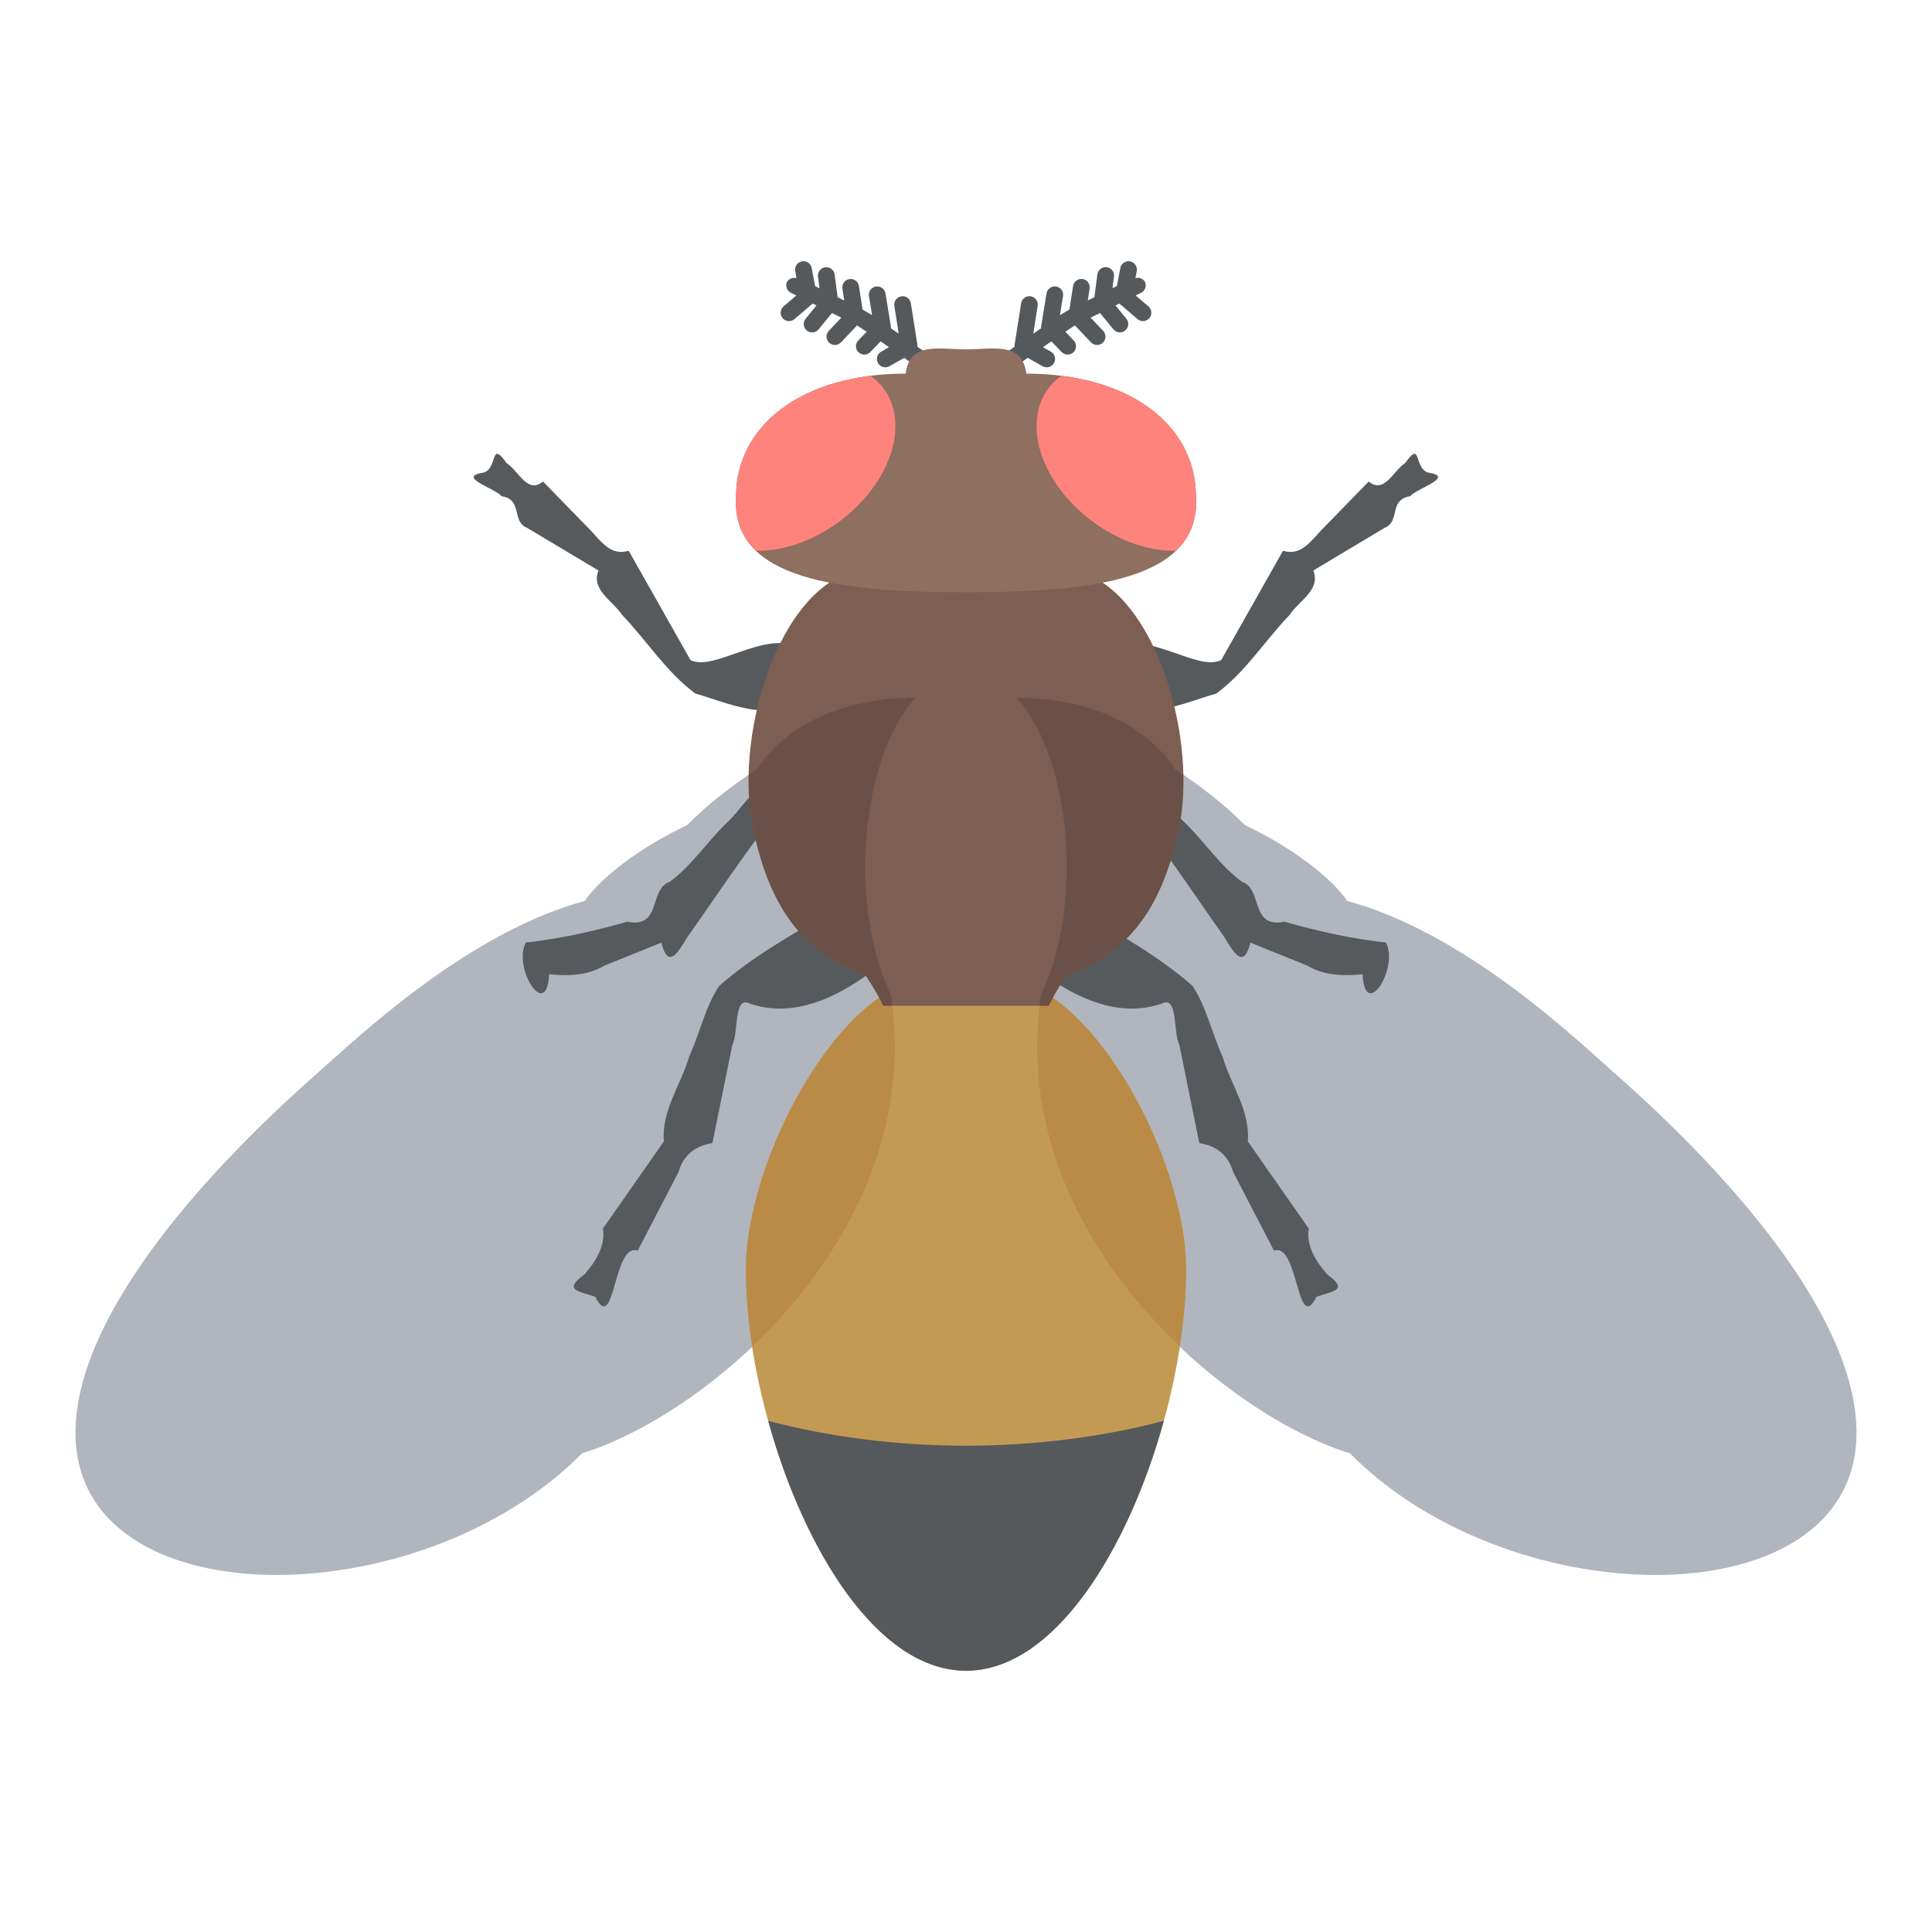
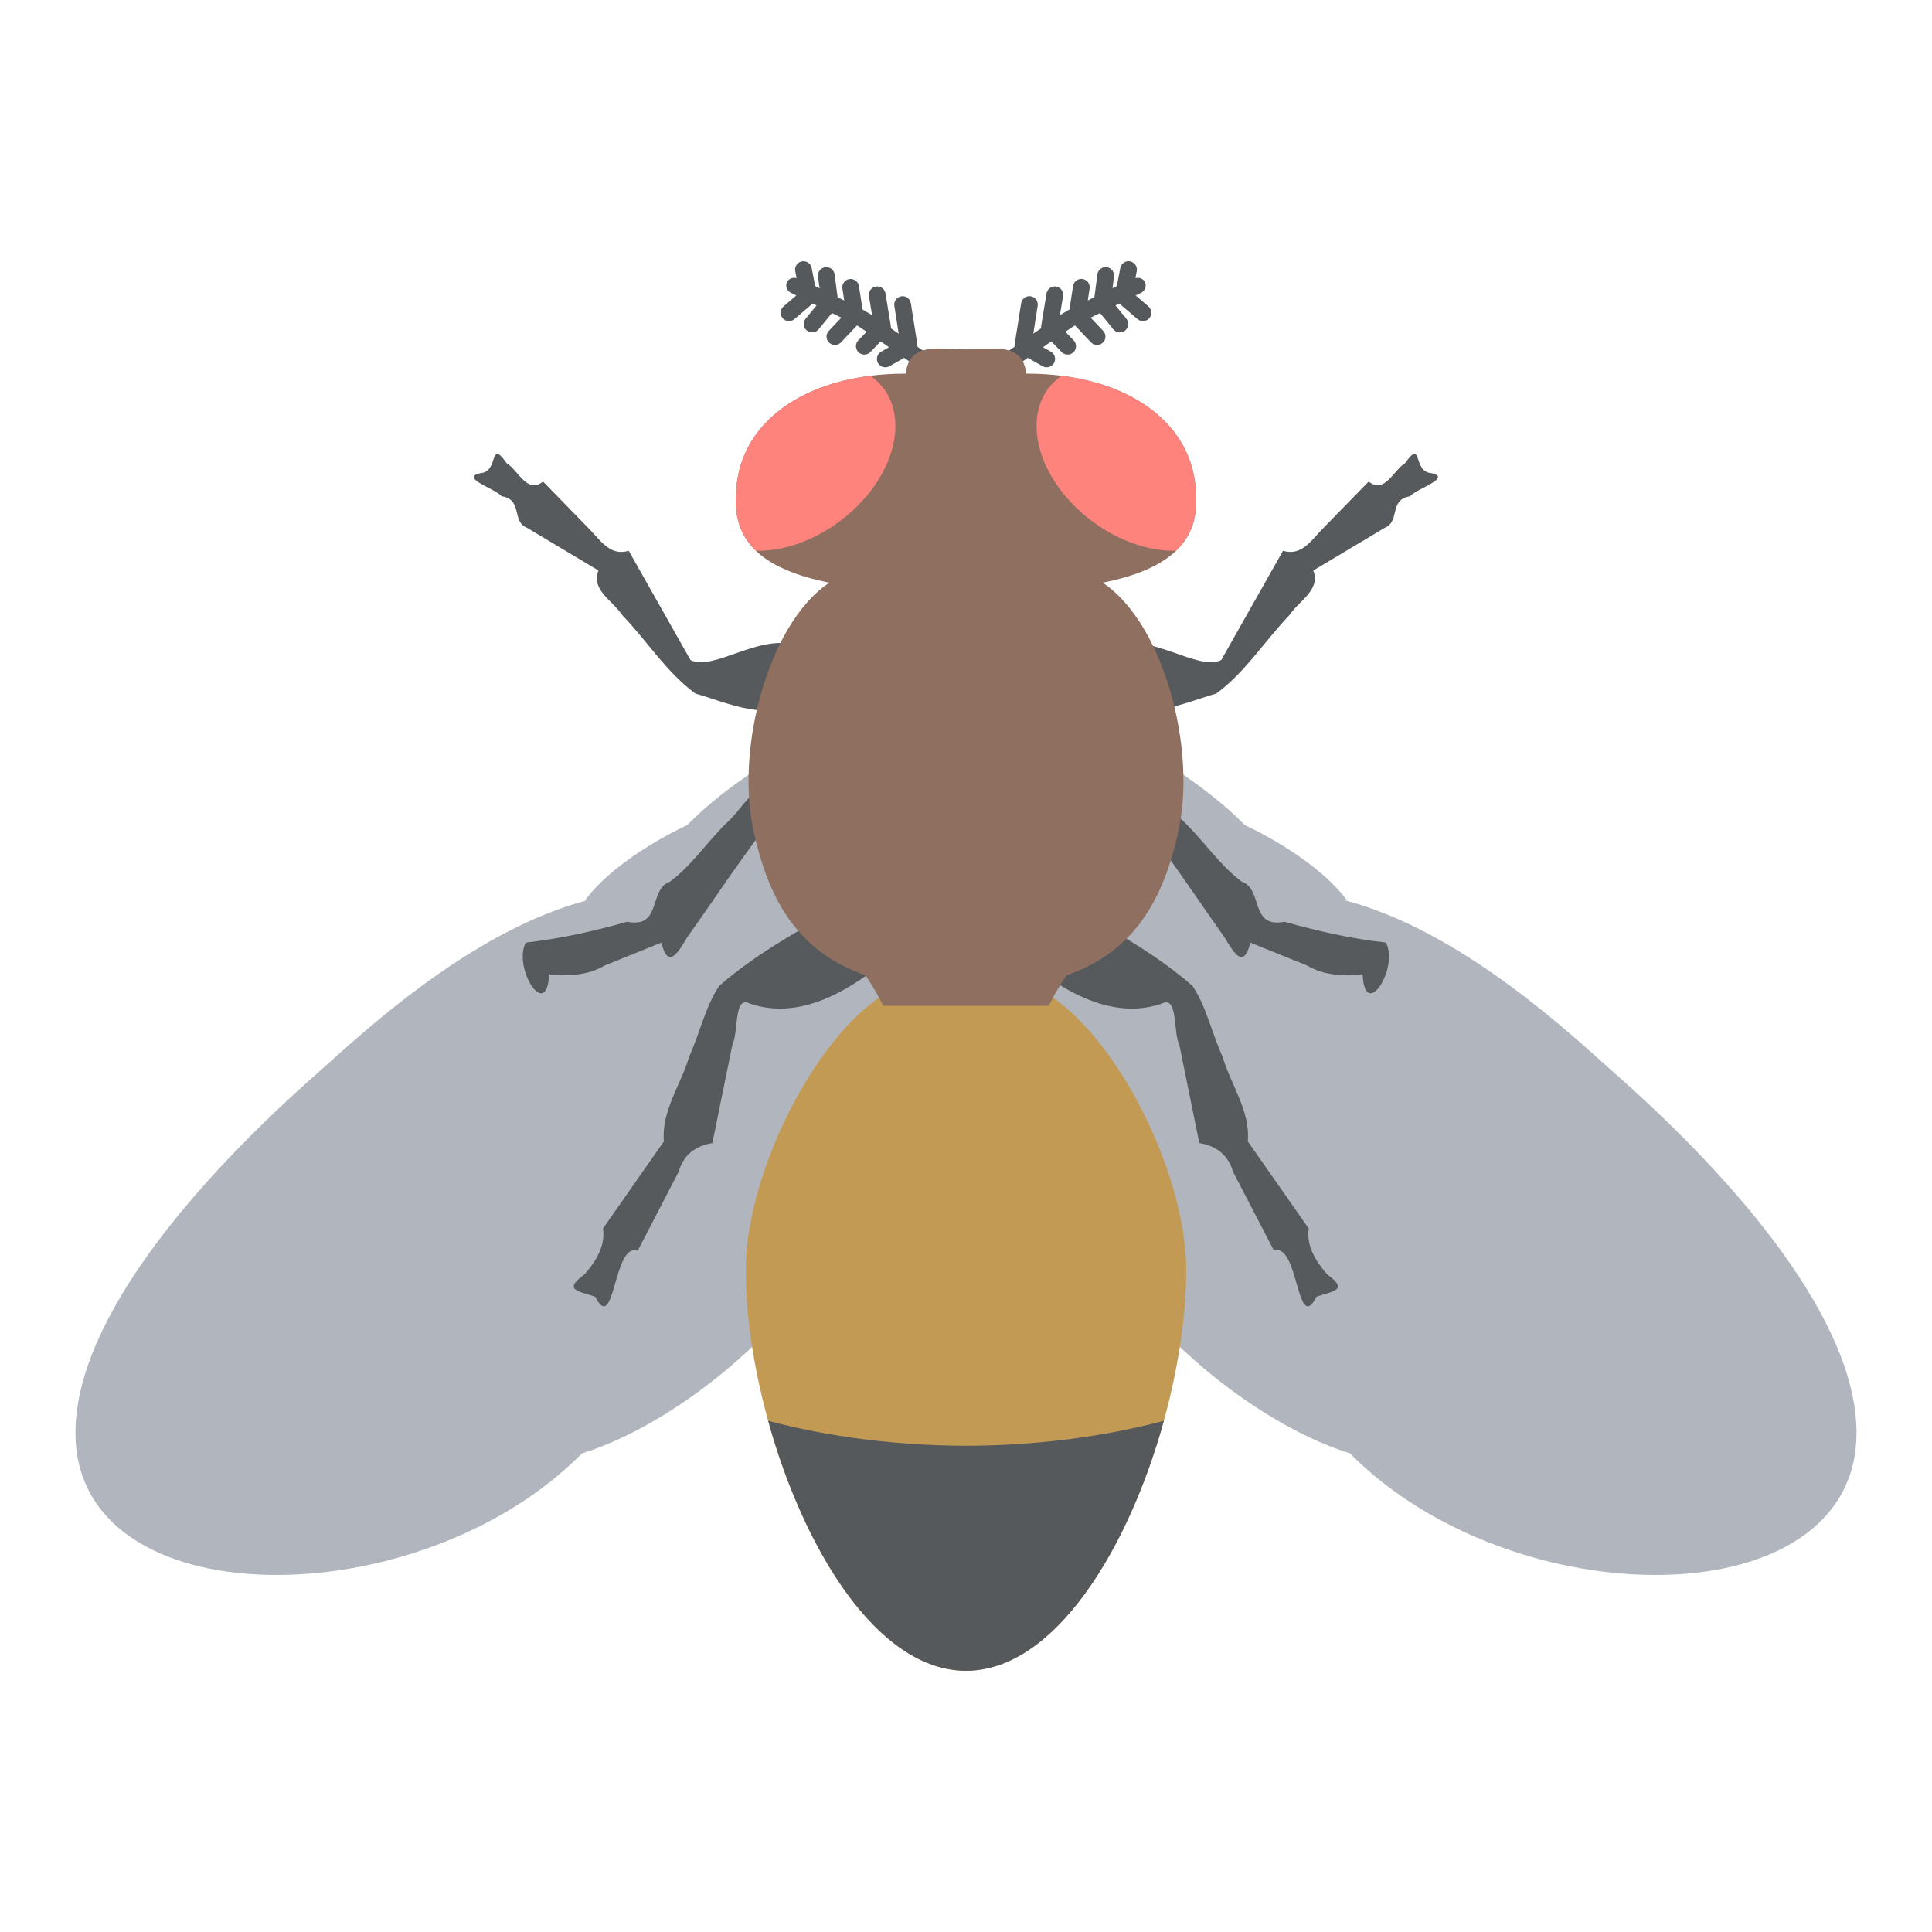
<svg xmlns="http://www.w3.org/2000/svg" version="1.1" viewBox="0 0 192 192" xml:space="preserve" id="svg4">
  <defs id="defs8" />
  <g id="g2342" transform="matrix(2.113062,0,0,2.113062,-110.8315,-110.0018)" style="stroke-width:0.473">
    <path id="path5771" style="display:inline;fill:#b1b5bd;fill-opacity:1;stroke:none;stroke-width:0.492;stroke-linecap:round;stroke-linejoin:round;stroke-opacity:1;stop-color:#000000" d="m 115.621,94.379 c 5.641,1.447 10.917,6.521 12.791,8.174 5.73,5.053 11.344,11.597 11.352,16.88 0.014,8.775 -16.146,8.744 -23.824,0.977 -6.009,-1.856 -16.218,-10.461 -14.523,-21.571 2.072,-4.361 1.331,-11.292 -1.157,-13.951 3.052,-0.042 5.963,1.072 7.444,3.337 1.251,0.826 2.369,1.696 3.287,2.633 2.287,1.097 3.996,2.421 4.816,3.555 z m -35.478,0 c -5.641,1.447 -10.917,6.521 -12.791,8.174 -5.73,5.053 -11.344,11.597 -11.352,16.88 -0.014,8.775 16.146,8.744 23.824,0.977 6.009,-1.856 16.218,-10.461 14.523,-21.571 -2.072,-4.361 -1.331,-11.292 1.157,-13.951 -3.052,-0.042 -5.963,1.072 -7.444,3.337 -1.251,0.826 -2.369,1.696 -3.287,2.633 -2.287,1.097 -3.996,2.421 -4.816,3.555 z" />
    <path style="display:inline;fill:#c39a54;fill-opacity:1;stroke:none;stroke-width:0.492;stroke-linecap:round;stroke-linejoin:round;stop-color:#000000" d="m 99.605,98.121 c 3.99,0 8.634,8.269 8.634,13.671 0,7.466 -4.486,18.843 -10.357,18.843 -5.87,0 -10.357,-11.377 -10.357,-18.843 0,-5.401 4.644,-13.671 8.634,-13.671 z" id="path4189" />
    <path id="path4969" style="display:inline;fill:#56595b;fill-opacity:1;stroke:none;stroke-width:0.492;stroke-linecap:round;stroke-linejoin:round;stop-color:#000000" d="m 107.187,118.881 c -2.879,0.763 -6.067,1.165 -9.304,1.172 -3.237,-0.007 -6.425,-0.409 -9.304,-1.172 1.66,6.006 5.132,11.754 9.304,11.754 4.173,0 7.644,-5.748 9.304,-11.754 z" />
    <path style="display:inline;fill:#575a5c;fill-opacity:1;stroke:none;stroke-width:0.492;stroke-linecap:round;stroke-linejoin:round;stop-color:#000000" d="m 104.887,82.433 c 1.694,-0.63 3.907,1.212 4.999,0.668 0.968,-1.713 1.937,-3.427 2.905,-5.14 0.84,0.254 1.286,-0.424 1.792,-0.96 0.746,-0.765 1.492,-1.531 2.238,-2.296 0.742,0.608 1.153,-0.515 1.712,-0.864 0.831,-1.179 0.357,0.389 1.2,0.464 1.084,0.21 -0.669,0.732 -0.964,1.093 -1.011,0.149 -0.454,1.195 -1.196,1.484 -1.119,0.669 -2.238,1.338 -3.357,2.007 0.359,0.92 -0.673,1.414 -1.113,2.089 -1.168,1.215 -2.093,2.709 -3.455,3.703 -1.167,0.303 -4.059,1.63 -4.361,-0.059 -0.133,-0.73 -0.267,-1.46 -0.4,-2.189 z" id="path2561" />
    <path style="display:inline;fill:#575a5c;fill-opacity:1;stroke:none;stroke-width:0.492;stroke-linecap:round;stroke-linejoin:round;stop-color:#000000" d="m 117.631,96.389 c 0.63,1.185 -0.989,3.737 -1.096,1.49 -0.914,0.088 -1.809,0.065 -2.62,-0.416 -0.886,-0.357 -1.772,-0.715 -2.657,-1.072 -0.308,1.239 -0.755,0.532 -1.206,-0.232 -1.88,-2.657 -3.641,-5.405 -5.836,-7.821 0.51,0.07 1.412,0.393 2.073,0.56 0.795,0.372 1.251,1.29 1.912,1.876 0.904,0.888 1.646,2.007 2.652,2.749 1.014,0.344 0.363,2.213 2.007,1.885 1.564,0.442 3.155,0.802 4.772,0.98 z" id="path2559" />
    <path style="display:inline;fill:#575a5c;fill-opacity:1;stroke:none;stroke-width:0.492;stroke-linecap:round;stroke-linejoin:round;stop-color:#000000" d="m 99.958,96.648 c 1.93,1.625 4.464,3.505 7.121,2.616 0.793,-0.43 0.533,1.349 0.839,1.94 0.312,1.538 0.625,3.075 0.937,4.613 0.804,0.133 1.358,0.555 1.587,1.35 0.642,1.237 1.283,2.474 1.925,3.711 1.161,-0.409 1.064,4.009 1.999,2.166 0.775,-0.267 1.546,-0.295 0.502,-1.051 -0.517,-0.593 -0.995,-1.338 -0.867,-2.157 -0.955,-1.366 -1.91,-2.732 -2.865,-4.098 0.124,-1.43 -0.801,-2.663 -1.192,-3.997 -0.498,-1.087 -0.755,-2.338 -1.41,-3.318 -2.233,-1.955 -4.957,-3.204 -7.467,-4.75 -0.369,0.991 -0.739,1.982 -1.108,2.974 z" id="path2557" />
    <path style="display:inline;fill:#575a5c;fill-opacity:1;stroke:none;stroke-width:0.492;stroke-linecap:round;stroke-linejoin:round;stop-color:#000000" d="m 89.924,82.433 c -1.694,-0.63 -3.907,1.212 -4.999,0.668 -0.968,-1.713 -1.937,-3.427 -2.905,-5.14 -0.84,0.254 -1.286,-0.424 -1.792,-0.96 -0.746,-0.765 -1.492,-1.531 -2.238,-2.296 -0.742,0.608 -1.153,-0.515 -1.712,-0.864 -0.831,-1.179 -0.357,0.389 -1.2,0.464 -1.084,0.21 0.669,0.732 0.964,1.093 1.011,0.149 0.454,1.195 1.196,1.484 1.119,0.669 2.238,1.338 3.357,2.007 -0.359,0.92 0.673,1.414 1.113,2.089 1.168,1.215 2.093,2.709 3.455,3.703 1.167,0.303 4.059,1.63 4.361,-0.059 0.133,-0.73 0.267,-1.46 0.4,-2.189 z" id="path2555" />
    <path style="display:inline;fill:#575a5c;fill-opacity:1;stroke:none;stroke-width:0.492;stroke-linecap:round;stroke-linejoin:round;stop-color:#000000" d="m 77.18,96.389 c -0.63,1.185 0.989,3.737 1.096,1.49 0.914,0.088 1.809,0.065 2.62,-0.416 0.886,-0.357 1.772,-0.715 2.657,-1.072 0.308,1.239 0.755,0.532 1.206,-0.232 1.88,-2.657 3.641,-5.405 5.836,-7.821 -0.51,0.07 -1.412,0.393 -2.073,0.56 -0.795,0.372 -1.251,1.29 -1.912,1.876 -0.904,0.888 -1.646,2.007 -2.652,2.749 -1.014,0.344 -0.363,2.213 -2.007,1.885 -1.564,0.442 -3.155,0.802 -4.772,0.98 z" id="path2553" />
    <path style="display:inline;fill:#575a5c;fill-opacity:1;stroke:none;stroke-width:0.492;stroke-linecap:round;stroke-linejoin:round;stop-color:#000000" d="m 94.852,96.648 c -1.93,1.625 -4.464,3.505 -7.121,2.616 -0.793,-0.43 -0.533,1.349 -0.839,1.94 -0.312,1.538 -0.625,3.075 -0.937,4.613 -0.804,0.133 -1.358,0.555 -1.587,1.35 -0.642,1.237 -1.283,2.474 -1.925,3.711 -1.161,-0.409 -1.064,4.009 -1.999,2.166 -0.775,-0.267 -1.546,-0.295 -0.502,-1.051 0.517,-0.593 0.995,-1.338 0.867,-2.157 0.955,-1.366 1.91,-2.732 2.865,-4.098 -0.124,-1.43 0.801,-2.663 1.192,-3.997 0.498,-1.087 0.755,-2.338 1.41,-3.318 2.233,-1.955 4.957,-3.204 7.467,-4.75 0.369,0.991 0.739,1.982 1.108,2.974 z" id="path5375" />
    <path id="path2302" style="display:inline;fill:#8e6f60;fill-opacity:1;stroke:none;stroke-width:0.492;stroke-linecap:round;stroke-linejoin:round;stop-color:#000000" d="m 92.108,79.109 c -3.258,1.375 -5.101,7.768 -4.245,11.888 0.722,3.477 2.177,5.845 5.29,6.929 0.313,0.467 0.602,0.941 0.836,1.434 h 7.787 c 0.234,-0.493 0.524,-0.967 0.837,-1.434 3.113,-1.084 4.566,-3.452 5.288,-6.929 0.856,-4.119 -0.986,-10.513 -4.244,-11.888 z" />
-     <path id="path2455" style="display:inline;mix-blend-mode:overlay;fill:#000000;fill-opacity:0.15;stroke:none;stroke-width:0.492;stroke-linecap:round;stroke-linejoin:round;stop-color:#000000" d="m 92.108,79.109 c -3.258,1.375 -5.101,7.768 -4.245,11.888 0.722,3.477 2.177,5.845 5.29,6.929 0.313,0.467 0.602,0.941 0.836,1.434 h 7.787 c 0.234,-0.493 0.524,-0.967 0.837,-1.434 3.113,-1.084 4.566,-3.452 5.288,-6.929 0.856,-4.119 -0.986,-10.513 -4.244,-11.888 z" />
    <path id="path5177" style="color:#000000;fill:#56595b;stroke-width:0.492;stroke-linecap:round;stroke-linejoin:round;-inkscape-stroke:none" d="m 105.601,64.351 a 0.394,0.394 0 0 1 0.312,0.46 l -0.063,0.329 a 0.394,0.394 0 0 1 0.454,0.182 0.394,0.394 0 0 1 -0.208,0.517 c -0.08,0.034 -0.154,0.081 -0.234,0.115 l 0.6,0.514 a 0.394,0.394 0 0 1 0.042,0.555 0.394,0.394 0 0 1 -0.555,0.043 l -0.856,-0.732 c -0.061,0.028 -0.119,0.061 -0.18,0.089 l 0.511,0.625 a 0.394,0.394 0 0 1 -0.057,0.555 0.394,0.394 0 0 1 -0.554,-0.057 l -0.626,-0.765 c -0.146,0.074 -0.297,0.14 -0.442,0.217 l 0.588,0.62 a 0.394,0.394 0 0 1 -0.015,0.557 0.394,0.394 0 0 1 -0.557,-0.015 l -0.754,-0.796 c -0.158,0.09 -0.299,0.202 -0.454,0.295 l 0.394,0.409 a 0.394,0.394 0 0 1 -0.011,0.557 0.394,0.394 0 0 1 -0.557,-0.011 l -0.482,-0.5 c -0.134,0.088 -0.261,0.183 -0.392,0.274 l 0.368,0.208 a 0.394,0.394 0 0 1 0.149,0.537 0.394,0.394 0 0 1 -0.535,0.149 l -0.7,-0.395 c -0.243,0.185 -0.521,0.328 -0.754,0.525 a 0.394,0.394 0 0 1 -0.554,-0.048 0.394,0.394 0 0 1 0.046,-0.554 c 0.201,-0.17 0.438,-0.289 0.646,-0.449 a 0.394,0.394 0 0 1 0,-0.115 l 0.305,-1.926 a 0.394,0.394 0 0 1 0.449,-0.328 0.394,0.394 0 0 1 0.328,0.451 l -0.205,1.308 c 0.123,-0.085 0.243,-0.173 0.368,-0.255 a 0.394,0.394 0 0 1 0.002,-0.105 l 0.251,-1.533 a 0.394,0.394 0 0 1 0.452,-0.325 0.394,0.394 0 0 1 0.326,0.452 l -0.148,0.894 c 0.15,-0.089 0.296,-0.179 0.448,-0.265 l 0.171,-1.105 a 0.394,0.394 0 0 1 0.449,-0.329 0.394,0.394 0 0 1 0.329,0.449 l -0.086,0.559 c 0.103,-0.053 0.207,-0.102 0.311,-0.154 l 0.14,-1.071 a 0.394,0.394 0 0 1 0.442,-0.339 0.394,0.394 0 0 1 0.34,0.442 l -0.072,0.548 c 0.07,-0.032 0.136,-0.07 0.206,-0.102 l 0.163,-0.851 a 0.394,0.394 0 0 1 0.462,-0.312 z m -15.438,0 a 0.394,0.394 0 0 0 -0.312,0.46 l 0.063,0.329 a 0.394,0.394 0 0 0 -0.454,0.182 0.394,0.394 0 0 0 0.208,0.517 c 0.08,0.034 0.154,0.081 0.234,0.115 l -0.6,0.514 a 0.394,0.394 0 0 0 -0.042,0.555 0.394,0.394 0 0 0 0.555,0.043 l 0.856,-0.732 c 0.061,0.028 0.119,0.061 0.18,0.089 l -0.511,0.625 a 0.394,0.394 0 0 0 0.057,0.555 0.394,0.394 0 0 0 0.554,-0.057 l 0.626,-0.765 c 0.146,0.074 0.297,0.14 0.442,0.217 l -0.588,0.62 a 0.394,0.394 0 0 0 0.015,0.557 0.394,0.394 0 0 0 0.557,-0.015 l 0.754,-0.796 c 0.158,0.09 0.299,0.202 0.454,0.295 l -0.394,0.409 a 0.394,0.394 0 0 0 0.011,0.557 0.394,0.394 0 0 0 0.557,-0.011 l 0.482,-0.5 c 0.134,0.088 0.261,0.183 0.392,0.274 L 93.892,68.598 a 0.394,0.394 0 0 0 -0.149,0.537 0.394,0.394 0 0 0 0.535,0.149 l 0.7,-0.395 c 0.243,0.185 0.521,0.328 0.754,0.525 a 0.394,0.394 0 0 0 0.554,-0.048 0.394,0.394 0 0 0 -0.046,-0.554 C 96.039,68.642 95.801,68.523 95.593,68.362 a 0.394,0.394 0 0 0 0,-0.115 L 95.289,66.321 a 0.394,0.394 0 0 0 -0.449,-0.328 0.394,0.394 0 0 0 -0.328,0.451 l 0.205,1.308 c -0.123,-0.085 -0.243,-0.173 -0.368,-0.255 a 0.394,0.394 0 0 0 -0.002,-0.105 L 94.096,65.859 A 0.394,0.394 0 0 0 93.644,65.534 0.394,0.394 0 0 0 93.318,65.987 l 0.148,0.894 c -0.15,-0.089 -0.296,-0.179 -0.448,-0.265 l -0.171,-1.105 a 0.394,0.394 0 0 0 -0.449,-0.329 0.394,0.394 0 0 0 -0.329,0.449 l 0.086,0.559 c -0.103,-0.053 -0.207,-0.102 -0.311,-0.154 l -0.14,-1.071 a 0.394,0.394 0 0 0 -0.442,-0.339 0.394,0.394 0 0 0 -0.34,0.442 l 0.072,0.548 c -0.07,-0.032 -0.136,-0.07 -0.206,-0.102 L 90.625,64.663 A 0.394,0.394 0 0 0 90.163,64.351 Z" />
    <path style="fill:#8e6f60;fill-opacity:1;stroke:none;stroke-width:0.492;stroke-linecap:round;stroke-linejoin:round;stop-color:#000000" d="m 95.045,69.63 c -4.808,0 -7.978,2.385 -7.978,5.793 -0.237,3.916 4.894,4.491 10.815,4.491 5.922,0 11.052,-0.575 10.815,-4.491 0,-3.407 -3.171,-5.793 -7.978,-5.793 -0.189,-1.515 -1.564,-1.141 -2.837,-1.141 -1.273,0 -2.648,-0.374 -2.837,1.141 z" id="path1118" />
    <path id="ellipse2119" style="fill:#ff837d;stroke-width:0.492;stroke-linecap:round;stroke-linejoin:round;stop-color:#000000" d="m 93.388,69.732 c -3.865,0.487 -6.321,2.693 -6.321,5.692 -0.065,1.075 0.277,1.896 0.926,2.525 a 3.76,5.377 52.846 0 0 0.118,0.012 3.76,5.377 52.846 0 0 6.184,-4.419 3.76,5.377 52.846 0 0 -0.908,-3.81 z m 8.987,0 a 5.377,3.76 37.154 0 0 -0.908,3.81 5.377,3.76 37.154 0 0 6.186,4.419 5.377,3.76 37.154 0 0 0.111,-0.005 c 0.654,-0.63 0.999,-1.454 0.934,-2.533 1e-5,-2.998 -2.457,-5.205 -6.322,-5.692 z" />
-     <path style="mix-blend-mode:overlay;fill:#000000;fill-opacity:0.15;stroke-width:5.679;stroke-linecap:round;stroke-linejoin:round;stop-color:#000000" d="m 100.261,84.888 c 2.488,2.659 3.228,9.589 1.156,13.95 -1.033,6.767 2.355,12.592 6.516,16.541 0.192,-1.248 0.306,-2.465 0.306,-3.588 0,-4.351 -3.013,-10.561 -6.271,-12.812 0.193,-0.359 0.413,-0.709 0.644,-1.055 3.113,-1.084 4.567,-3.452 5.289,-6.928 0.16,-0.768 0.225,-1.615 0.205,-2.495 -0.135,-0.092 -0.264,-0.186 -0.402,-0.277 -1.481,-2.265 -4.391,-3.378 -7.443,-3.336 z" id="path2683" />
-     <path style="mix-blend-mode:overlay;fill:#000000;fill-opacity:0.15;stroke-width:5.679;stroke-linecap:round;stroke-linejoin:round;stop-color:#000000" d="m 95.504,84.888 c -3.052,-0.042 -5.962,1.071 -7.443,3.336 -0.138,0.091 -0.267,0.185 -0.402,0.277 -0.02,0.879 0.045,1.726 0.205,2.495 0.722,3.477 2.176,5.845 5.289,6.928 0.232,0.347 0.451,0.697 0.644,1.057 -3.257,2.252 -6.271,8.46 -6.271,12.811 0,1.123 0.113,2.34 0.306,3.588 4.161,-3.949 7.549,-9.775 6.516,-16.541 -2.072,-4.361 -1.331,-11.291 1.156,-13.95 z" id="path2681" />
  </g>
</svg>
